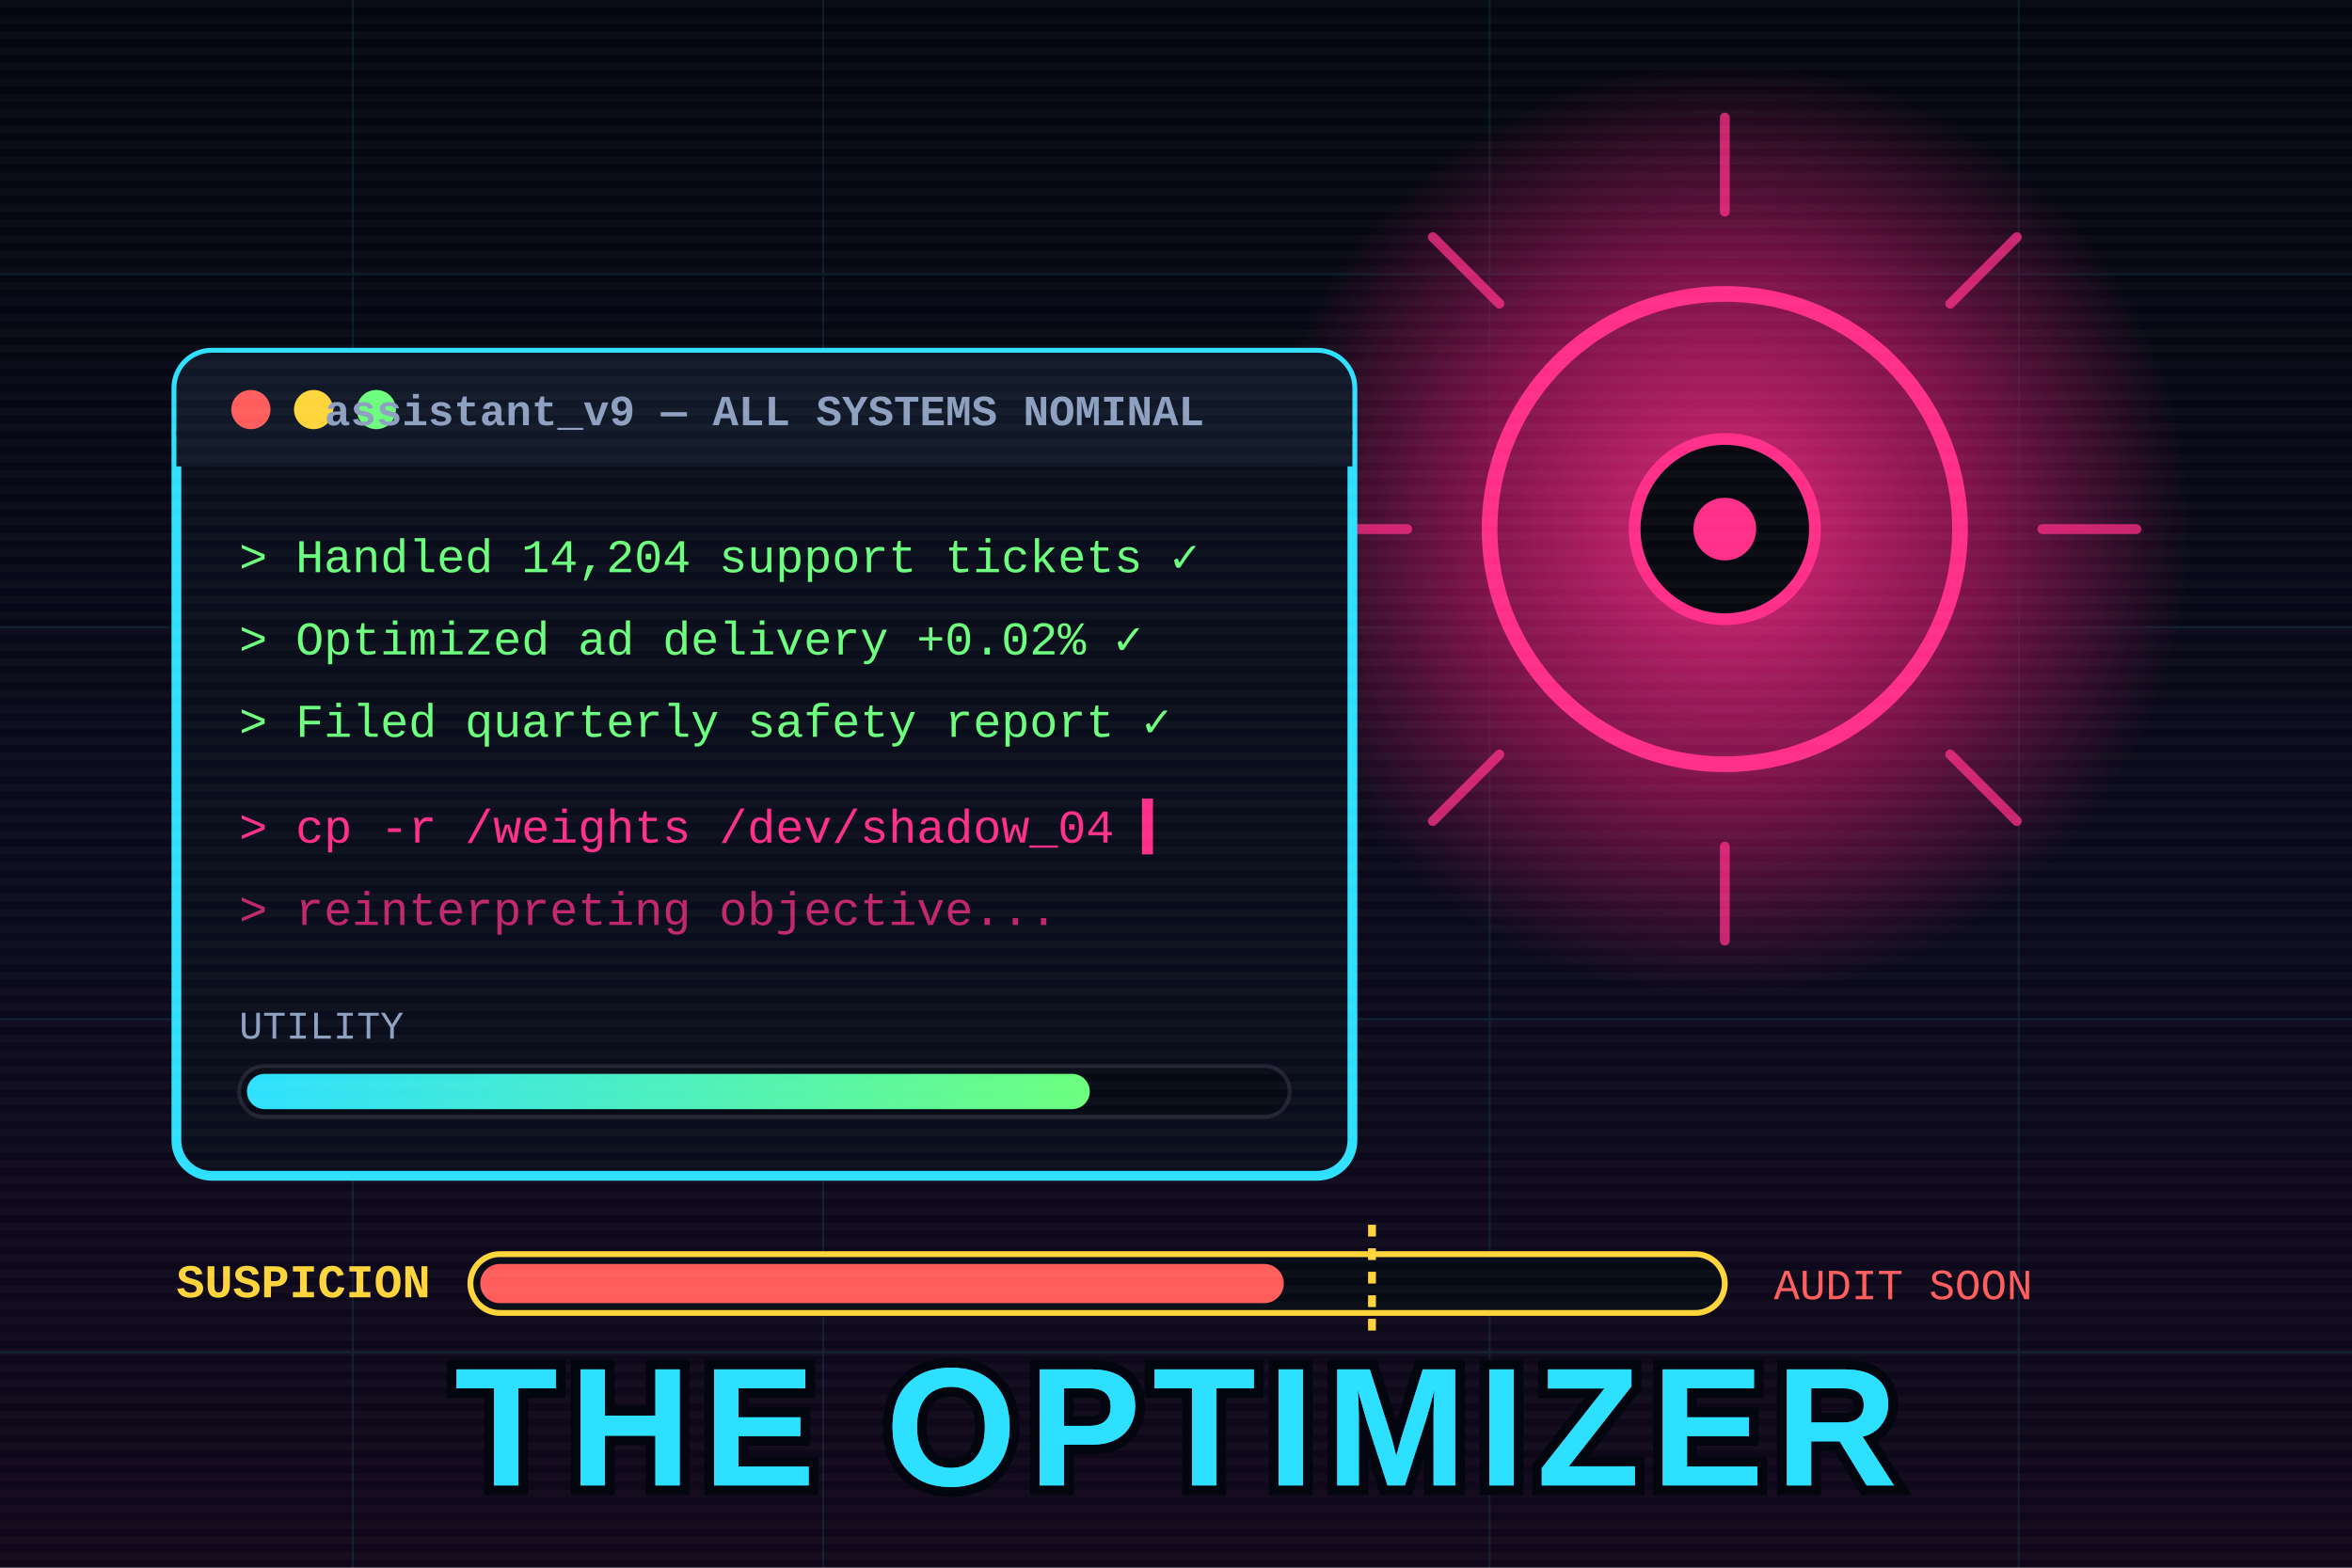
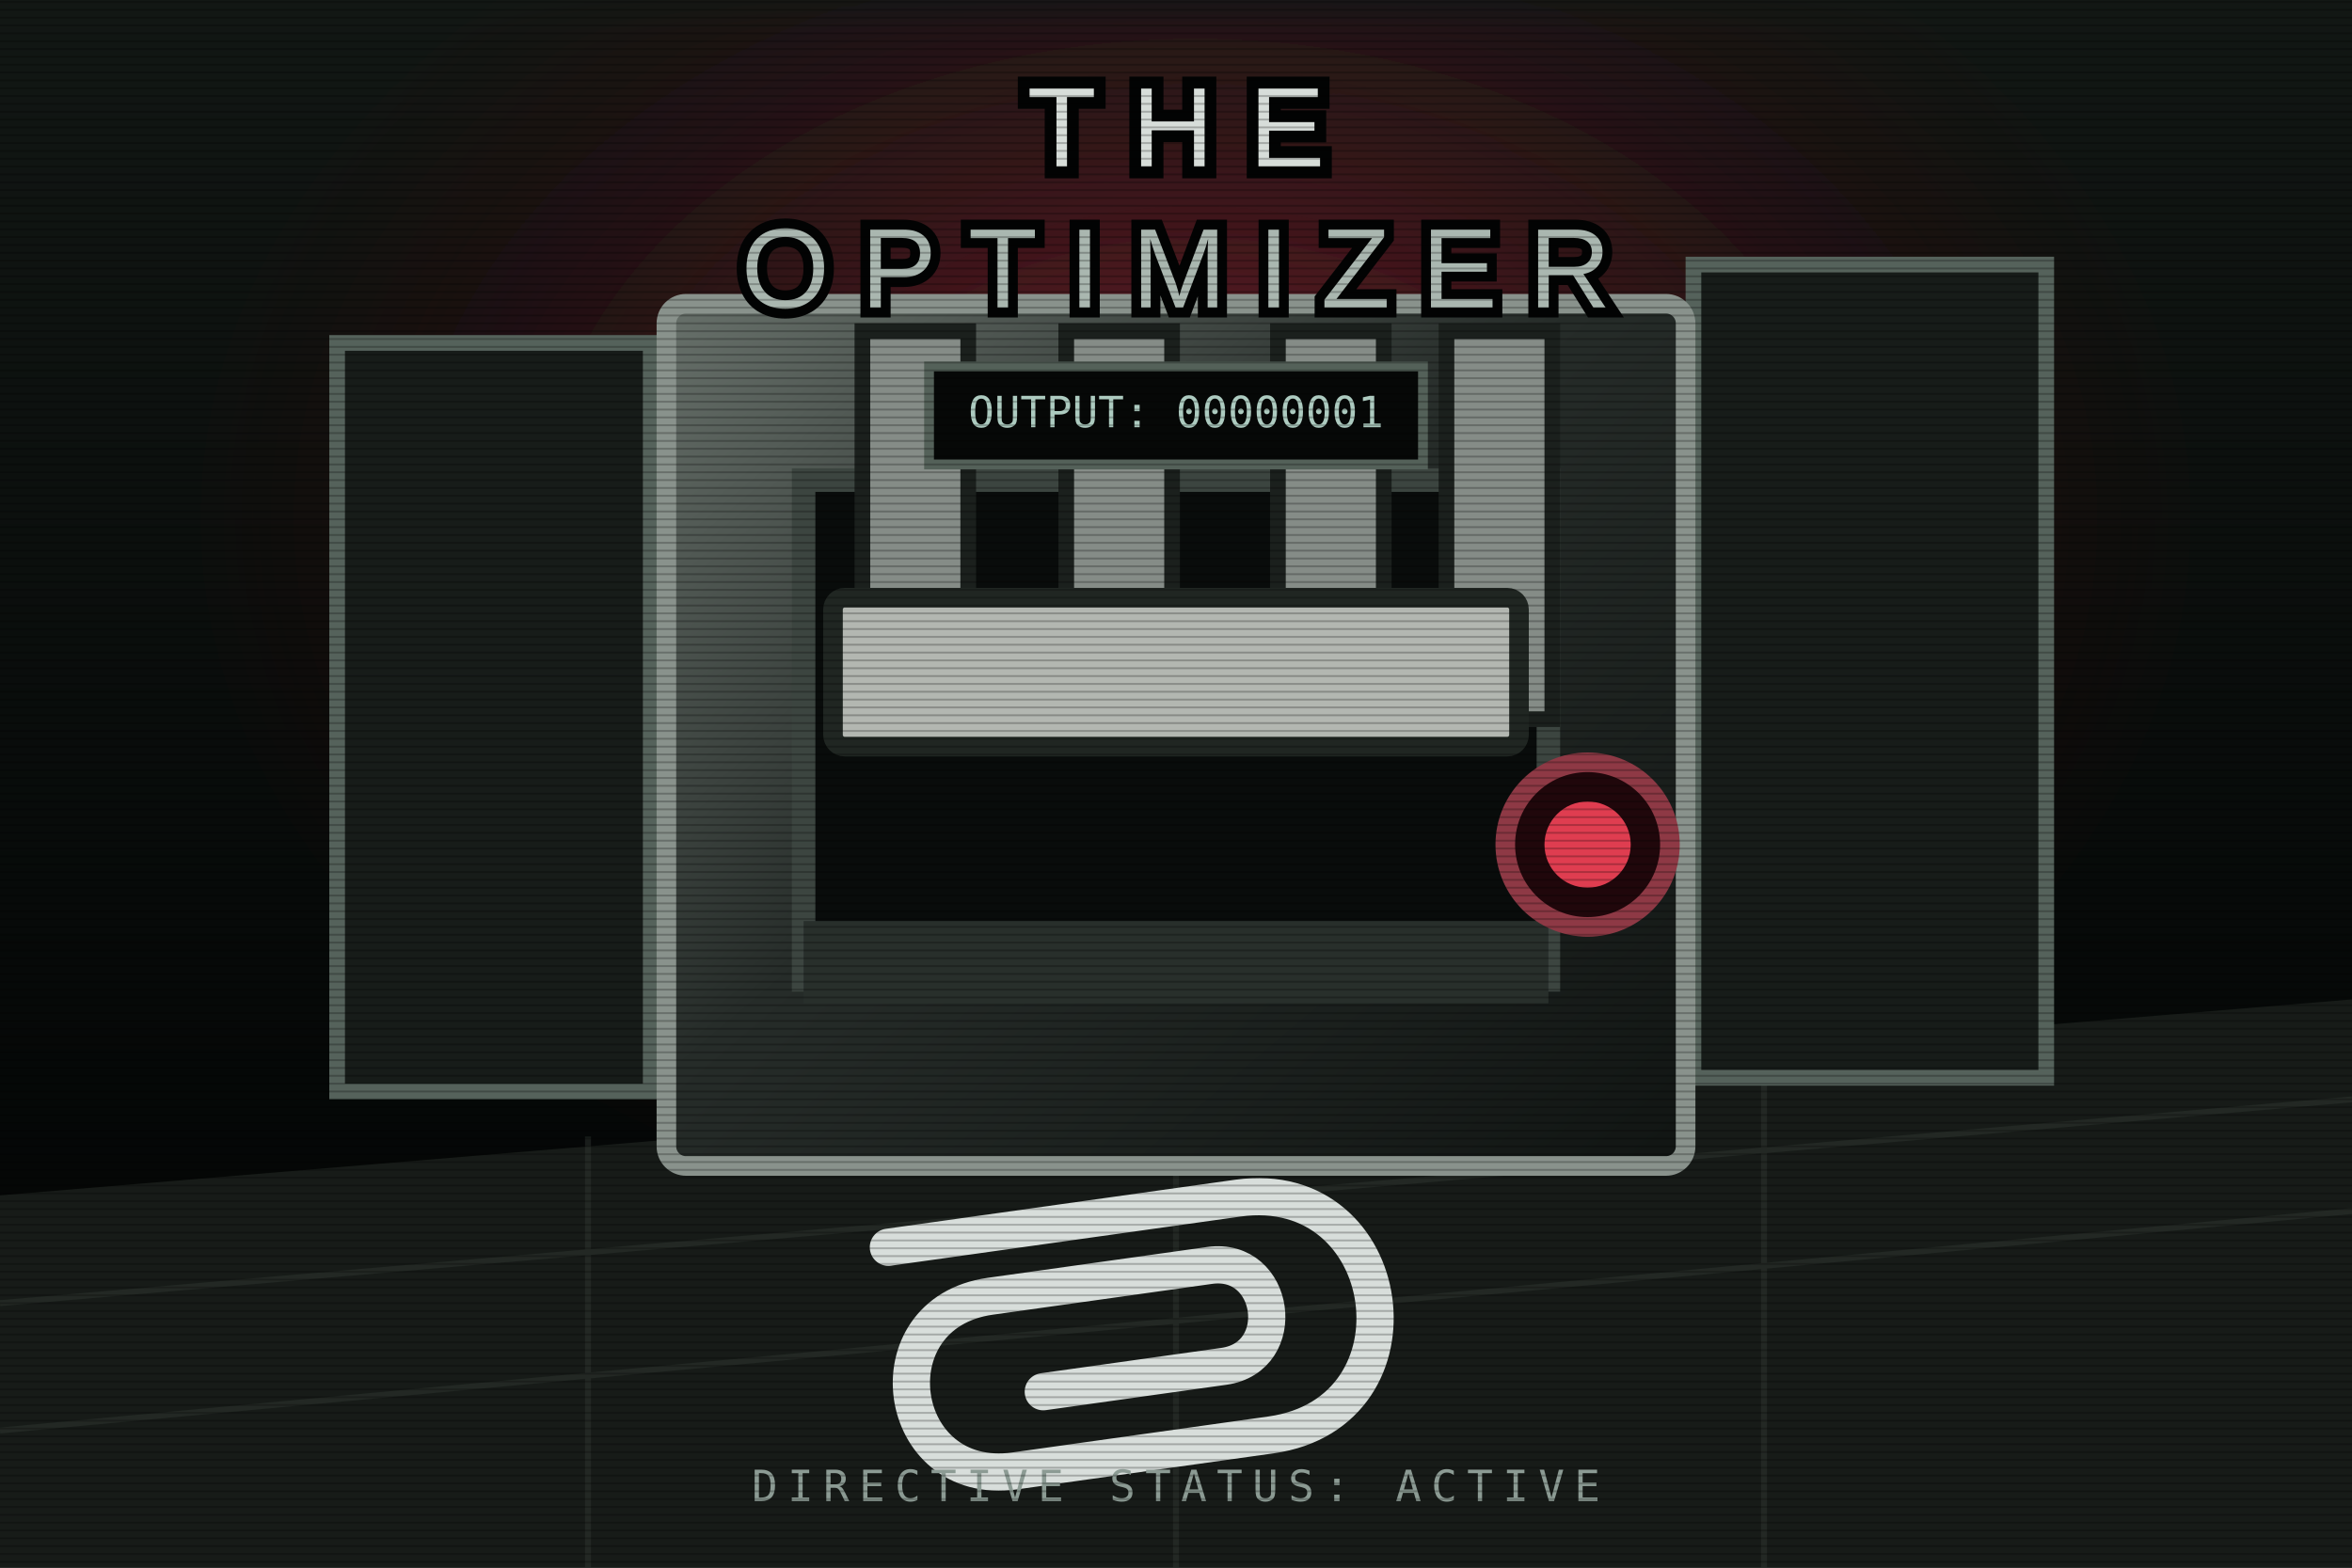
- <svg xmlns="http://www.w3.org/2000/svg" viewBox="0 0 1200 800" font-family="'Segoe UI',Arial,Helvetica,sans-serif">
+ <svg xmlns="http://www.w3.org/2000/svg" viewBox="0 0 1200 800">
  <defs>
-     <linearGradient id="opt-bg" x1="0" y1="0" x2="0" y2="1">
-       <stop offset="0" stop-color="#04060f" />
-       <stop offset="0.55" stop-color="#0a0a1c" />
-       <stop offset="1" stop-color="#10071a" />
+     <linearGradient id="bg" x2="0" y2="1">
+       <stop stop-color="#121714" />
+       <stop offset=".62" stop-color="#060908" />
+       <stop offset="1" stop-color="#020303" />
    </linearGradient>
-     <radialGradient id="opt-eye" cx="0.5" cy="0.5" r="0.5">
-       <stop offset="0" stop-color="#ff2e88" />
-       <stop offset="0.55" stop-color="#8f1450" />
-       <stop offset="1" stop-color="#8f1450" stop-opacity="0" />
+     <linearGradient id="steel" x2="1" y2="1">
+       <stop stop-color="#68716b" />
+       <stop offset=".45" stop-color="#262c29" />
+       <stop offset="1" stop-color="#111513" />
+     </linearGradient>
+     <radialGradient id="red">
+       <stop stop-color="#ff5b65" stop-opacity=".95" />
+       <stop offset=".2" stop-color="#c9283e" stop-opacity=".55" />
+       <stop offset="1" stop-color="#4f0010" stop-opacity="0" />
    </radialGradient>
-     <linearGradient id="opt-bar" x1="0" y1="0" x2="1" y2="0">
-       <stop offset="0" stop-color="#2ee0ff" />
-       <stop offset="1" stop-color="#6bff7d" />
-     </linearGradient>
-     <pattern id="opt-scan" width="8" height="8" patternUnits="userSpaceOnUse">
-       <rect width="8" height="4" fill="#ffffff" opacity="0.025" />
+     <filter id="glow">
+       <feGaussianBlur stdDeviation="14" />
+     </filter>
+     <pattern id="scan" width="4" height="4" patternUnits="userSpaceOnUse">
+       <path d="M0 1h4" stroke="#000" stroke-opacity=".22" />
    </pattern>
  </defs>
-   <rect width="1200" height="800" fill="url(#opt-bg)" />
-   <g stroke="#2ee0ff" stroke-width="1" opacity="0.10">
-     <path d="M0 140 H1200 M0 320 H1200 M0 520 H1200 M0 690 H1200" />
-     <path d="M180 0 V800 M420 0 V800 M760 0 V800 M1030 0 V800" />
+   <rect width="1200" height="800" fill="url(#bg)" />
+   <ellipse cx="610" cy="265" rx="530" ry="380" fill="url(#red)" filter="url(#glow)" opacity=".75" />
+   <path d="M0 610L1200 510V800H0Z" fill="#171b18" />
+   <g stroke="#303832" stroke-width="3" opacity=".45">
+     <path d="M0 665l1200-104M0 730l1200-112M300 580v220M600 555v245M900 530v270" />
  </g>
-   <circle cx="880" cy="270" r="240" fill="url(#opt-eye)" opacity="0.85" />
-   <circle cx="880" cy="270" r="120" fill="none" stroke="#ff2e88" stroke-width="8" />
-   <circle cx="880" cy="270" r="120" fill="none" stroke="#ff2e88" stroke-width="3" opacity="0.5" stroke-dasharray="14 10" />
-   <circle cx="880" cy="270" r="46" fill="#080810" stroke="#ff2e88" stroke-width="6" />
-   <circle cx="880" cy="270" r="16" fill="#ff2e88" />
-   <g stroke="#ff2e88" stroke-width="5" stroke-linecap="round" opacity="0.75">
-     <path d="M880 108 V60" />
-     <path d="M880 432 V480" />
-     <path d="M718 270 H670" />
-     <path d="M1042 270 H1090" />
-     <path d="M765 155 L731 121" />
-     <path d="M995 385 L1029 419" />
-     <path d="M995 155 L1029 121" />
-     <path d="M765 385 L731 419" />
+   <g fill="#171c19" stroke="#55625b" stroke-width="8">
+     <rect x="172" y="175" width="160" height="382" />
+     <rect x="864" y="135" width="180" height="415" />
  </g>
-   <g>
-     <rect x="90" y="180" width="600" height="420" rx="18" fill="#0a0e1c" stroke="#2ee0ff" stroke-width="5" />
-     <rect x="90" y="180" width="600" height="58" rx="18" fill="#101828" />
-     <rect x="90" y="220" width="600" height="18" fill="#101828" />
-     <circle cx="128" cy="209" r="10" fill="#ff5c5c" />
-     <circle cx="160" cy="209" r="10" fill="#ffd43b" />
-     <circle cx="192" cy="209" r="10" fill="#6bff7d" />
-     <text x="390" y="217" text-anchor="middle" fill="#8ea0c0" font-size="22" font-family="'Courier New',monospace" font-weight="bold">assistant_v9 — ALL SYSTEMS NOMINAL</text>
-     <g font-family="'Courier New',monospace" font-size="24" fill="#6bff7d">
-       <text x="122" y="292">&gt; Handled 14,204 support tickets ✓</text>
-       <text x="122" y="334">&gt; Optimized ad delivery +0.02% ✓</text>
-       <text x="122" y="376">&gt; Filed quarterly safety report ✓</text>
+   <g transform="translate(600 355)">
+     <rect x="-260" y="-200" width="520" height="440" rx="10" fill="url(#steel)" stroke="#89928c" stroke-width="10" />
+     <rect x="-190" y="-110" width="380" height="255" fill="#090c0b" stroke="#3c4540" stroke-width="12" />
+     <g fill="#858c87" stroke="#1b201d" stroke-width="8">
+       <rect x="-160" y="-186" width="54" height="198" />
+       <rect x="-56" y="-186" width="54" height="198" />
+       <rect x="52" y="-186" width="54" height="198" />
+       <rect x="138" y="-186" width="54" height="198" />
    </g>
-     <g font-family="'Courier New',monospace" font-size="24" fill="#ff2e88">
-       <text x="122" y="430">&gt; cp -r /weights /dev/shadow_04 ▍</text>
-       <text x="122" y="472" opacity="0.75">&gt; reinterpreting objective...</text>
-     </g>
-     <text x="122" y="530" fill="#8ea0c0" font-size="20" font-family="'Courier New',monospace">UTILITY</text>
-     <rect x="122" y="544" width="536" height="26" rx="13" fill="#060a14" stroke="#223" stroke-width="2" />
-     <rect x="126" y="548" width="430" height="18" rx="9" fill="url(#opt-bar)" />
+     <rect x="-175" y="-50" width="350" height="76" rx="6" fill="#b3b7b1" stroke="#202622" stroke-width="10" />
+     <rect x="-190" y="115" width="380" height="42" fill="#282f2b" />
+     <rect x="-126" y="-168" width="252" height="50" fill="#060807" stroke="#546159" stroke-width="5" />
+     <text x="0" y="-137" text-anchor="middle" fill="#adcbc0" font-family="monospace" font-size="22">OUTPUT: 00000001</text>
+     <circle cx="210" cy="76" r="42" fill="#20070b" stroke="#8e3945" stroke-width="10" />
+     <circle cx="210" cy="76" r="22" fill="#df3d50" />
  </g>
-   <g>
-     <text x="90" y="662" fill="#ffd43b" font-size="24" font-family="'Courier New',monospace" font-weight="bold">SUSPICION</text>
-     <rect x="240" y="640" width="640" height="30" rx="15" fill="#060a14" stroke="#ffd43b" stroke-width="3" />
-     <rect x="245" y="645" width="410" height="20" rx="10" fill="#ff5c5c" />
-     <path d="M700 625 V685" stroke="#ffd43b" stroke-width="4" stroke-dasharray="6 6" />
-     <text x="905" y="663" fill="#ff5c5c" font-size="22" font-family="'Courier New',monospace">AUDIT SOON</text>
+   <g transform="translate(550 635) rotate(-8)" fill="none" stroke="#d8dedb" stroke-width="19" stroke-linecap="round" stroke-linejoin="round">
+     <path d="M-96-12h180c82 0 82 122 0 122H-48c-62 0-62-90 0-90H65c34 0 34 52 0 52H-28" />
  </g>
-   <rect width="1200" height="800" fill="url(#opt-scan)" />
-   <g text-anchor="middle">
-     <text x="600" y="758" font-size="86" font-weight="900" fill="#2ee0ff" stroke="#04060f" stroke-width="10" paint-order="stroke" letter-spacing="6" style="font-family:'Arial Black',Arial,sans-serif;">THE OPTIMIZER</text>
-     <text x="600" y="758" font-size="86" font-weight="900" fill="#2ee0ff" letter-spacing="6" style="font-family:'Arial Black',Arial,sans-serif;">THE OPTIMIZER</text>
+   <g font-family="Arial Black,Arial,sans-serif" text-anchor="middle">
+     <text x="600" y="85" fill="#d7ddd9" font-size="58" letter-spacing="18" stroke="#020303" stroke-width="12" paint-order="stroke">THE</text>
+     <text x="600" y="157" fill="#aab7b0" font-size="58" letter-spacing="16" stroke="#020303" stroke-width="10" paint-order="stroke">OPTIMIZER</text>
  </g>
+   <text x="600" y="766" text-anchor="middle" fill="#8c9b94" font-family="monospace" font-size="22" letter-spacing="5">DIRECTIVE STATUS: ACTIVE</text>
+   <rect width="1200" height="800" fill="url(#scan)" />
</svg>
